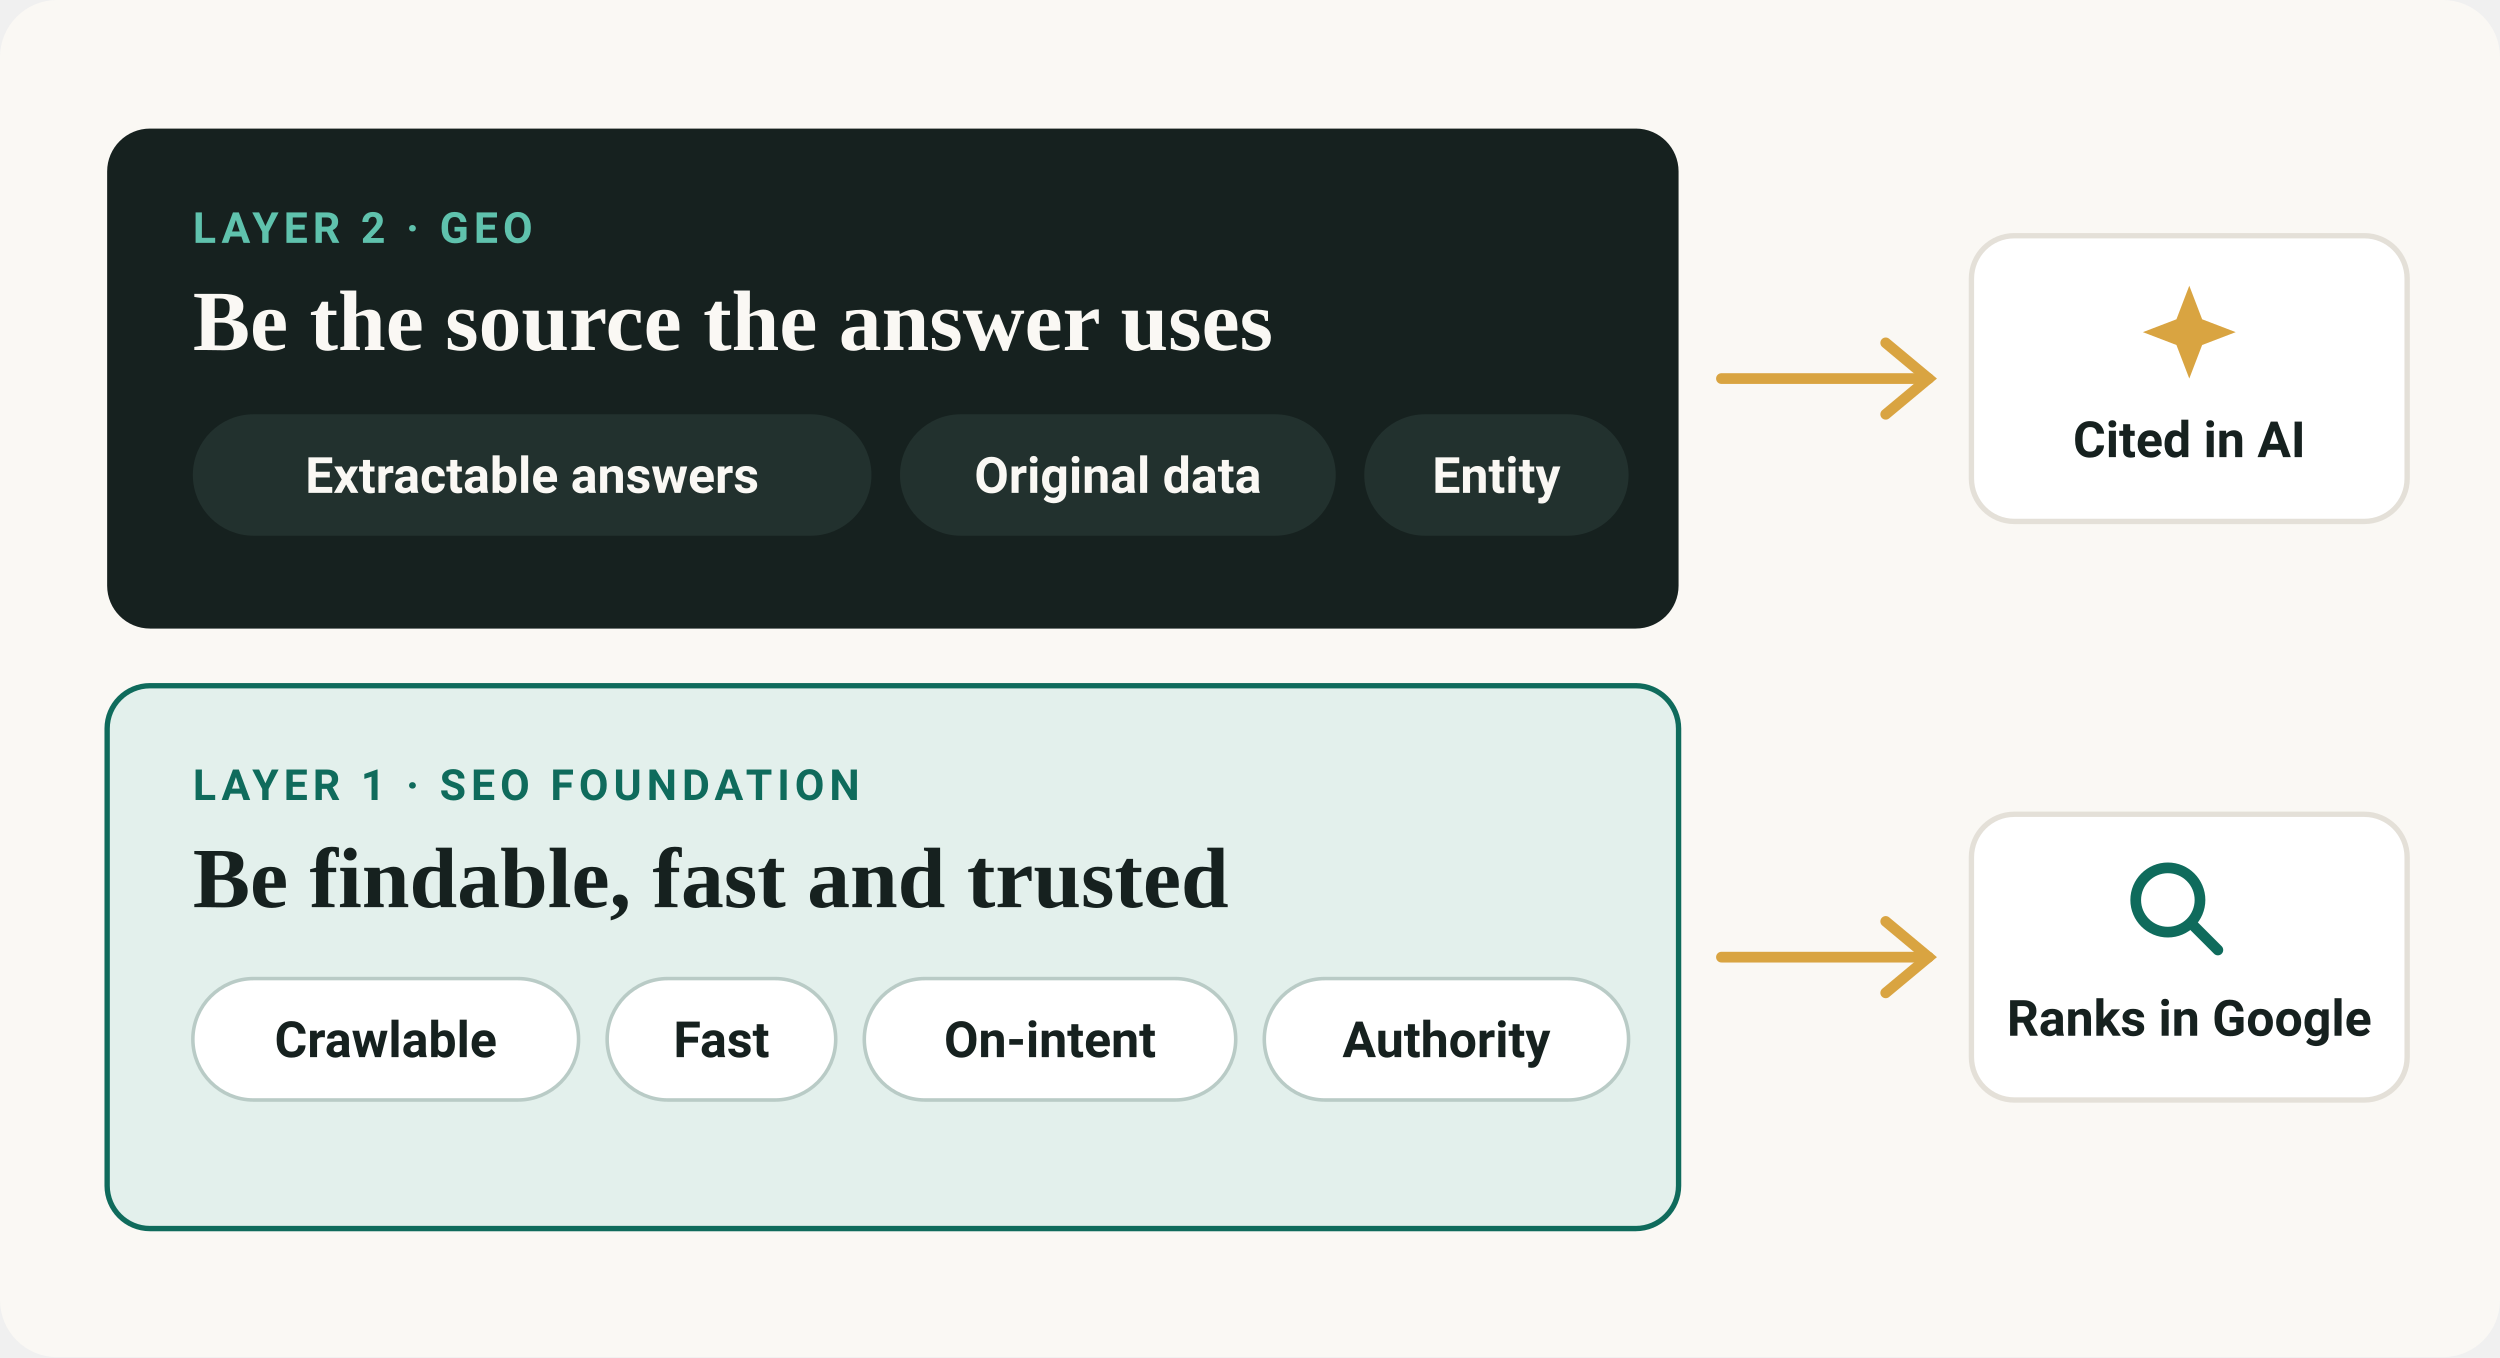
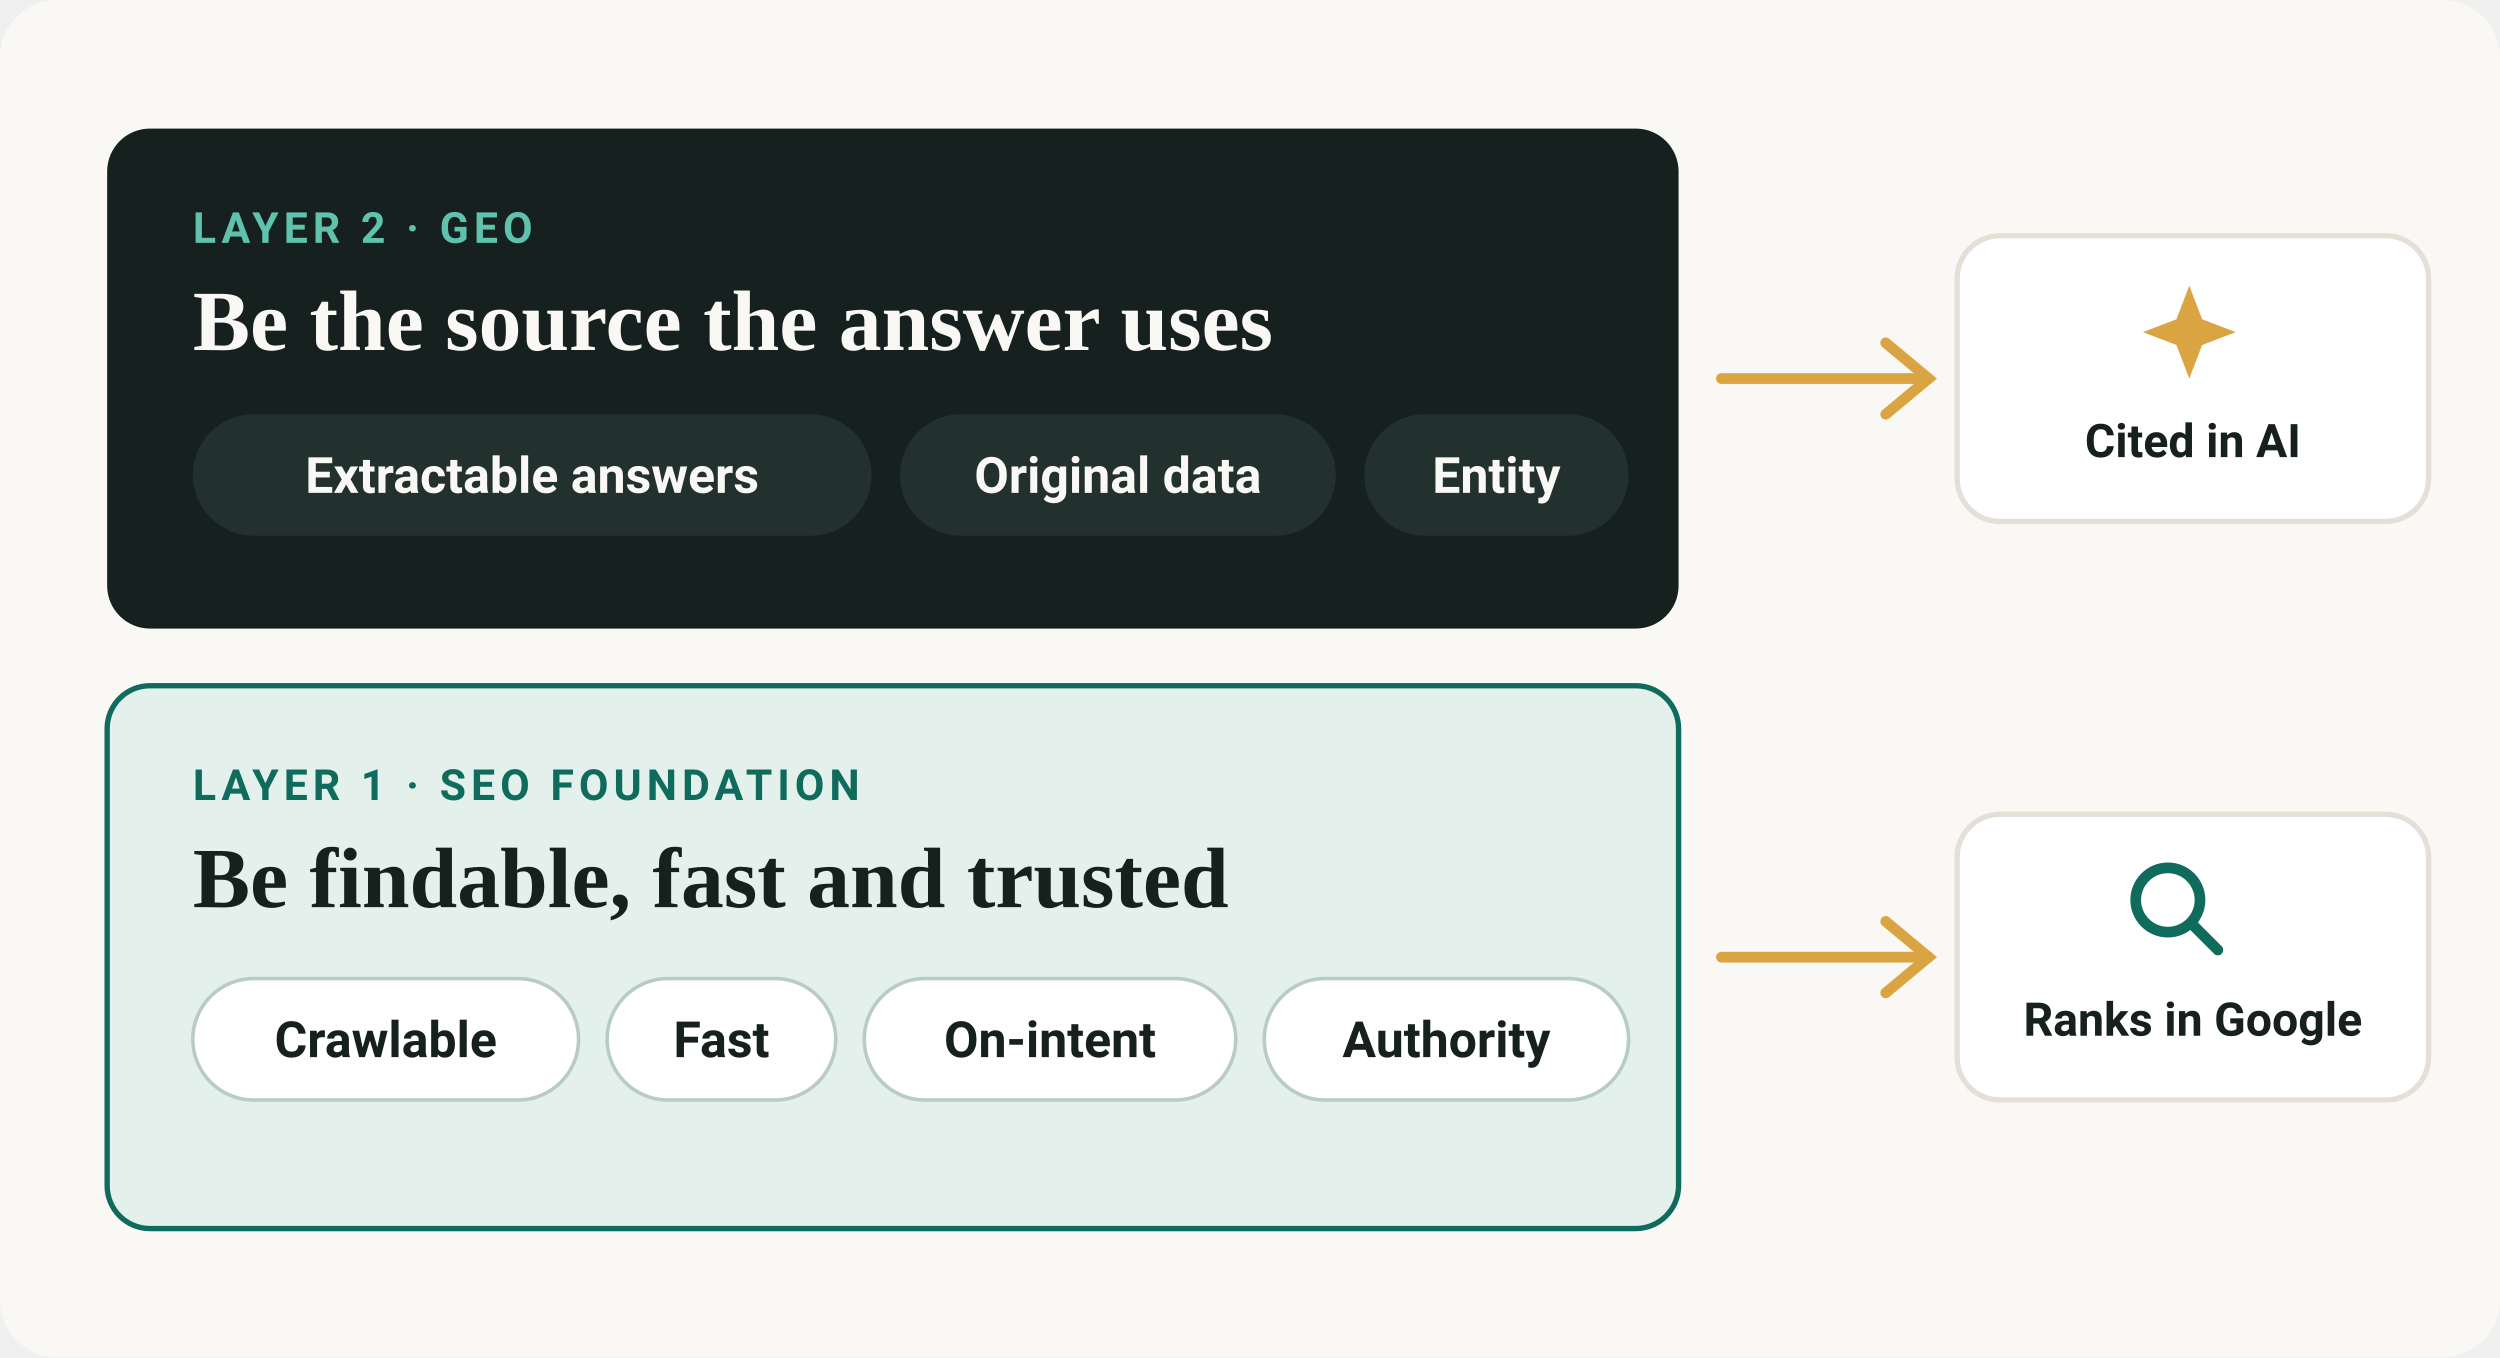
<svg xmlns="http://www.w3.org/2000/svg" viewBox="0 0 700 380" width="700" height="380" role="img" aria-labelledby="t d">
-   <style>text{font-family:-apple-system,"Segoe UI",Roboto,Arial,sans-serif}.k{font-size:12px;font-weight:700;letter-spacing:1.4px}.h{font-family:Georgia,"Times New Roman",serif;font-size:24px;font-weight:700}.c{font-size:14px;font-weight:600}</style>
+   <style>text{font-family:-apple-system,"Segoe UI",Roboto,Arial,sans-serif}.k{font-size:12px;font-weight:700;letter-spacing:1.4px}.h{font-family:Georgia,"Times New Roman",serif;font-size:24px;font-weight:700}.c{font-size:14px;font-weight:600}.o{font-size:13px;font-weight:600}</style>
  <rect width="700" height="380" rx="16" fill="#faf8f4" />
  <rect x="30" y="36" width="440" height="140" rx="12" fill="#16211f" />
  <text x="54" y="68" class="k" fill="#5fc2ad">LAYER 2 · GEO</text>
  <text x="54" y="98" class="h" fill="#faf8f4">Be the source the answer uses</text>
  <g fill="#22312e">
    <rect x="54" y="116" width="190" height="34" rx="17" />
    <rect x="252" y="116" width="122" height="34" rx="17" />
  </g>
  <text x="149" y="138" class="c" fill="#faf8f4" text-anchor="middle">Extractable answers</text>
  <text x="313" y="138" class="c" fill="#faf8f4" text-anchor="middle">Original data</text>
  <rect x="382" y="116" width="74" height="34" rx="17" fill="#22312e" />
  <text x="419" y="138" class="c" fill="#faf8f4" text-anchor="middle">Entity</text>
  <rect x="30" y="192" width="440" height="152" rx="12" fill="#e3f0ec" stroke="#0f6b5c" stroke-width="1.5" />
  <text x="54" y="224" class="k" fill="#0f6b5c">LAYER 1 · SEO FOUNDATION</text>
  <text x="54" y="254" class="h" fill="#16211f">Be findable, fast and trusted</text>
  <g fill="#fff" stroke="#b9cbc6">
    <rect x="54" y="274" width="108" height="34" rx="17" />
    <rect x="170" y="274" width="64" height="34" rx="17" />
    <rect x="242" y="274" width="104" height="34" rx="17" />
    <rect x="354" y="274" width="102" height="34" rx="17" />
  </g>
  <g class="c" fill="#16211f" text-anchor="middle">
    <text x="108" y="296">Crawlable</text>
    <text x="202" y="296">Fast</text>
    <text x="294" y="296">On-intent</text>
    <text x="405" y="296">Authority</text>
  </g>
  <g fill="none" stroke="#d9a441" stroke-width="3" stroke-linecap="round">
    <path d="M482 106H540" />
    <path d="M482 268H540" />
    <path d="M528 96l12 10-12 10M528 258l12 10-12 10" />
  </g>
-   <rect x="552" y="66" width="122" height="80" rx="12" fill="#fff" stroke="#e4e0d8" stroke-width="1.5" />
+   <rect x="548" y="66" width="132" height="80" rx="12" fill="#fff" stroke="#e4e0d8" stroke-width="1.5" />
  <path d="M613 80l3.6 9.4 9.4 3.6-9.4 3.6-3.6 9.4-3.6-9.4-9.4-3.6 9.4-3.6z" fill="#d9a441" />
-   <text x="613" y="128" class="c" fill="#16211f" text-anchor="middle">Cited in AI</text>
-   <rect x="552" y="228" width="122" height="80" rx="12" fill="#fff" stroke="#e4e0d8" stroke-width="1.5" />
+   <text x="614" y="128" class="o" fill="#16211f" text-anchor="middle">Cited in AI</text>
+   <rect x="548" y="228" width="132" height="80" rx="12" fill="#fff" stroke="#e4e0d8" stroke-width="1.5" />
  <circle cx="607" cy="252" r="9" fill="none" stroke="#0f6b5c" stroke-width="3" />
  <path d="M614 259l7 7" stroke="#0f6b5c" stroke-width="3" stroke-linecap="round" />
-   <text x="613" y="290" class="c" fill="#16211f" text-anchor="middle">Ranks in Google</text>
+   <text x="614" y="290" class="o" fill="#16211f" text-anchor="middle">Ranks in Google</text>
</svg>
